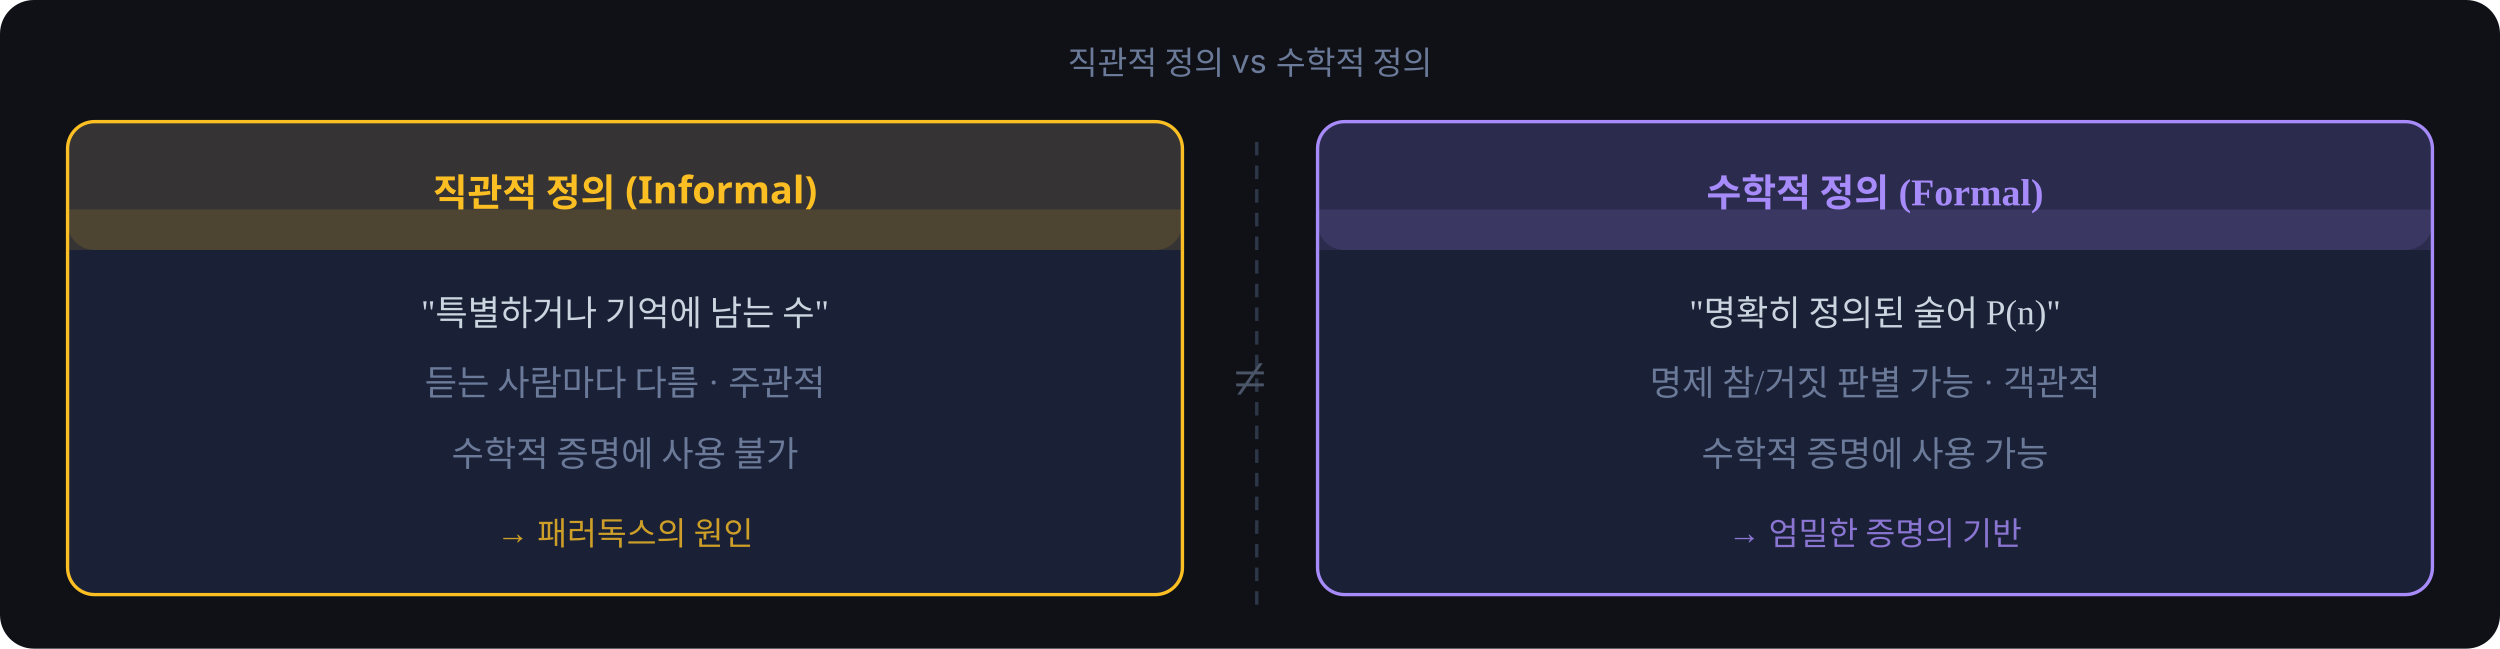
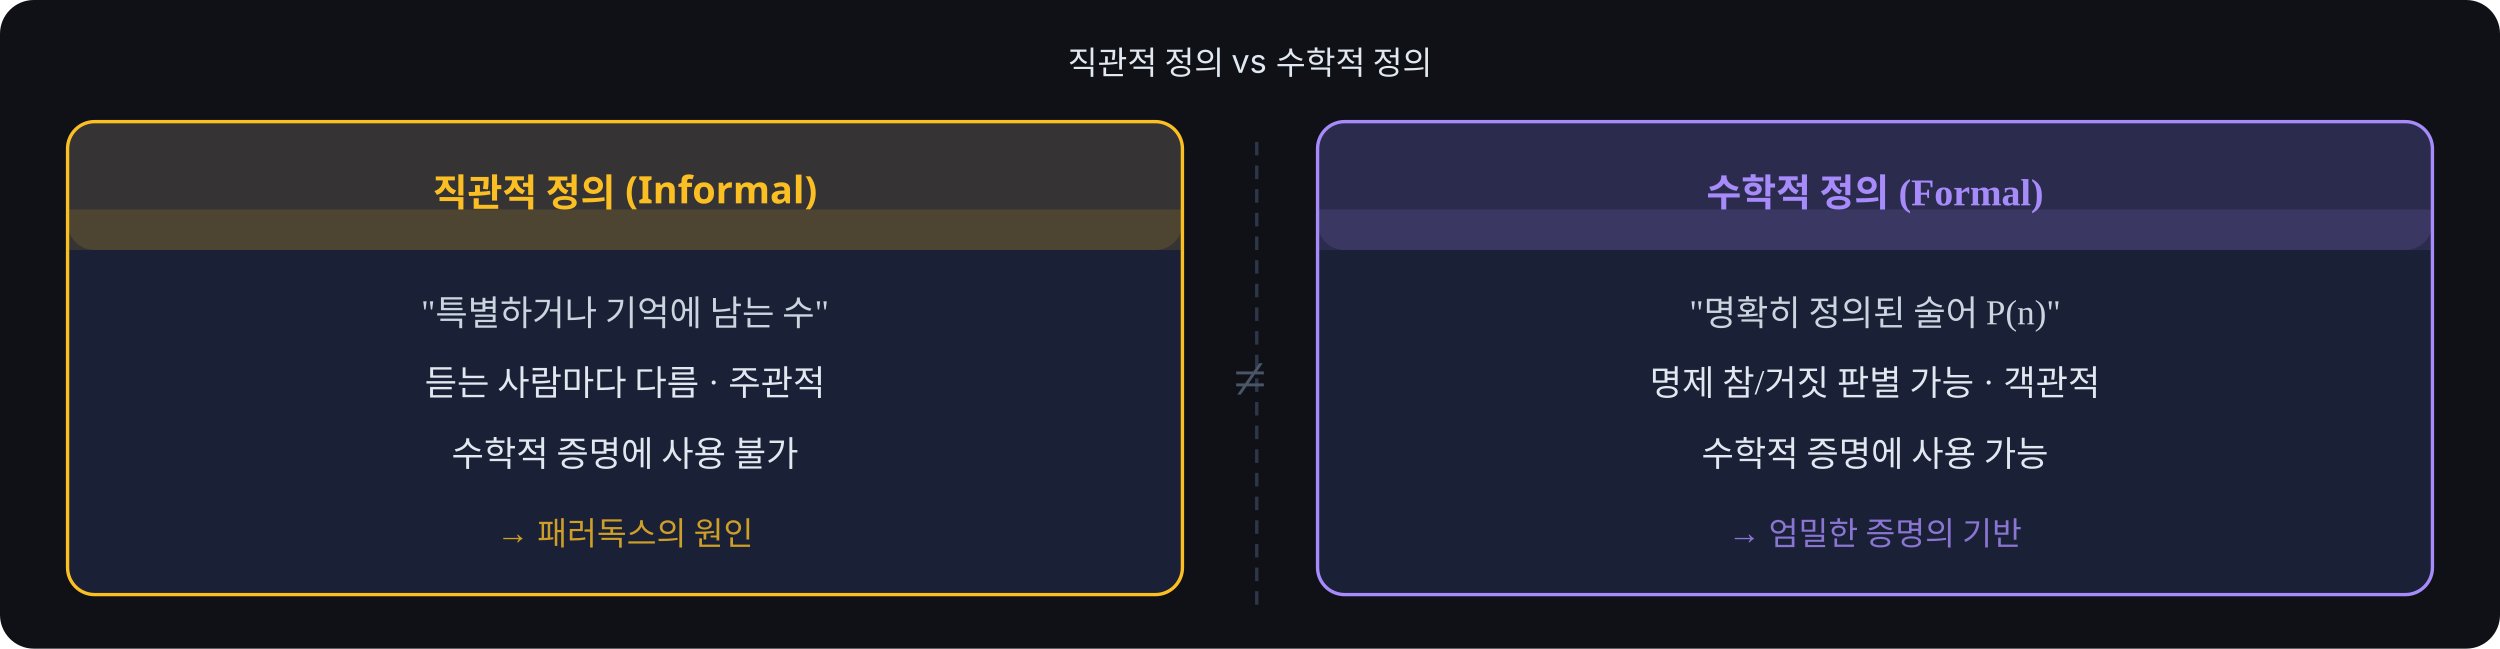
<svg xmlns="http://www.w3.org/2000/svg" viewBox="0 0 740 192" width="1110" height="288">
  <rect width="740" height="192" fill="#0f1117" rx="10" />
-   <text x="370" y="22" text-anchor="middle" font-family="system-ui,-apple-system,sans-serif" font-size="9.6" fill="#6b7a99">직관적 정의 vs 수학적 정의</text>
+   <text x="370" y="22" text-anchor="middle" font-family="system-ui,-apple-system,sans-serif" font-size="9.6" fill="#e2e8f0">직관적 정의 vs 수학적 정의</text>
  <rect x="20" y="36" width="330" height="140" rx="8" fill="#1a2035" stroke="#fbbf24" stroke-width="1" />
  <rect x="20" y="36" width="330" height="38" rx="8" fill="rgba(251,191,36,0.12)" />
  <rect x="20" y="62" width="330" height="12" rx="0" fill="rgba(251,191,36,0.12)" />
  <text x="185" y="61" text-anchor="middle" font-family="system-ui,sans-serif" font-size="11.2" font-weight="700" fill="#fbbf24">직관적 정의  (Informal)</text>
  <text x="185" y="96" text-anchor="middle" font-size="10.4" fill="#cbd5e0">"특별하거나 기억에 남는 수"</text>
-   <text x="185" y="117" text-anchor="middle" font-size="10.4" fill="#6b7a99">듣는 사람마다 다름 · 주관적</text>
-   <text x="185" y="138" text-anchor="middle" font-size="10.4" fill="#6b7a99">수학적 증명에 사용 불가</text>
+   <text x="185" y="117" text-anchor="middle" font-size="10.4" fill="#e2e8f0">듣는 사람마다 다름 · 주관적</text>
+   <text x="185" y="138" text-anchor="middle" font-size="10.4" fill="#e2e8f0">수학적 증명에 사용 불가</text>
  <text x="185" y="161" text-anchor="middle" font-size="9.6" fill="#fbbf24" opacity="0.8">→ 패러독스의 원인</text>
  <line x1="372" y1="42" x2="372" y2="182" stroke="#2d3748" stroke-width="1" stroke-dasharray="4,3" />
  <text x="370" y="118" text-anchor="middle" font-size="17.6" fill="#4a5568">≠</text>
  <rect x="390" y="36" width="330" height="140" rx="8" fill="#1a2035" stroke="#a78bfa" stroke-width="1" />
  <rect x="390" y="36" width="330" height="38" rx="8" fill="rgba(167,139,250,0.12)" />
  <rect x="390" y="62" width="330" height="12" rx="0" fill="rgba(167,139,250,0.12)" />
  <text x="555" y="61" text-anchor="middle" font-size="11.2" font-weight="700" fill="#a78bfa">수학적 정의  (Formal)</text>
  <text x="555" y="96" text-anchor="middle" font-size="10.4" fill="#cbd5e0">"명확히 정의된 술어 P(n)"</text>
-   <text x="555" y="117" text-anchor="middle" font-size="10.4" fill="#6b7a99">명제 참/거짓 판별 가능 · 객관적</text>
-   <text x="555" y="138" text-anchor="middle" font-size="10.4" fill="#6b7a99">수학적 증명에 사용 가능</text>
+   <text x="555" y="117" text-anchor="middle" font-size="10.4" fill="#e2e8f0">명제 참/거짓 판별 가능 · 객관적</text>
+   <text x="555" y="138" text-anchor="middle" font-size="10.4" fill="#e2e8f0">수학적 증명에 사용 가능</text>
  <text x="555" y="161" text-anchor="middle" font-size="9.6" fill="#a78bfa" opacity="0.8">→ 엄밀한 증명의 기반</text>
</svg>
